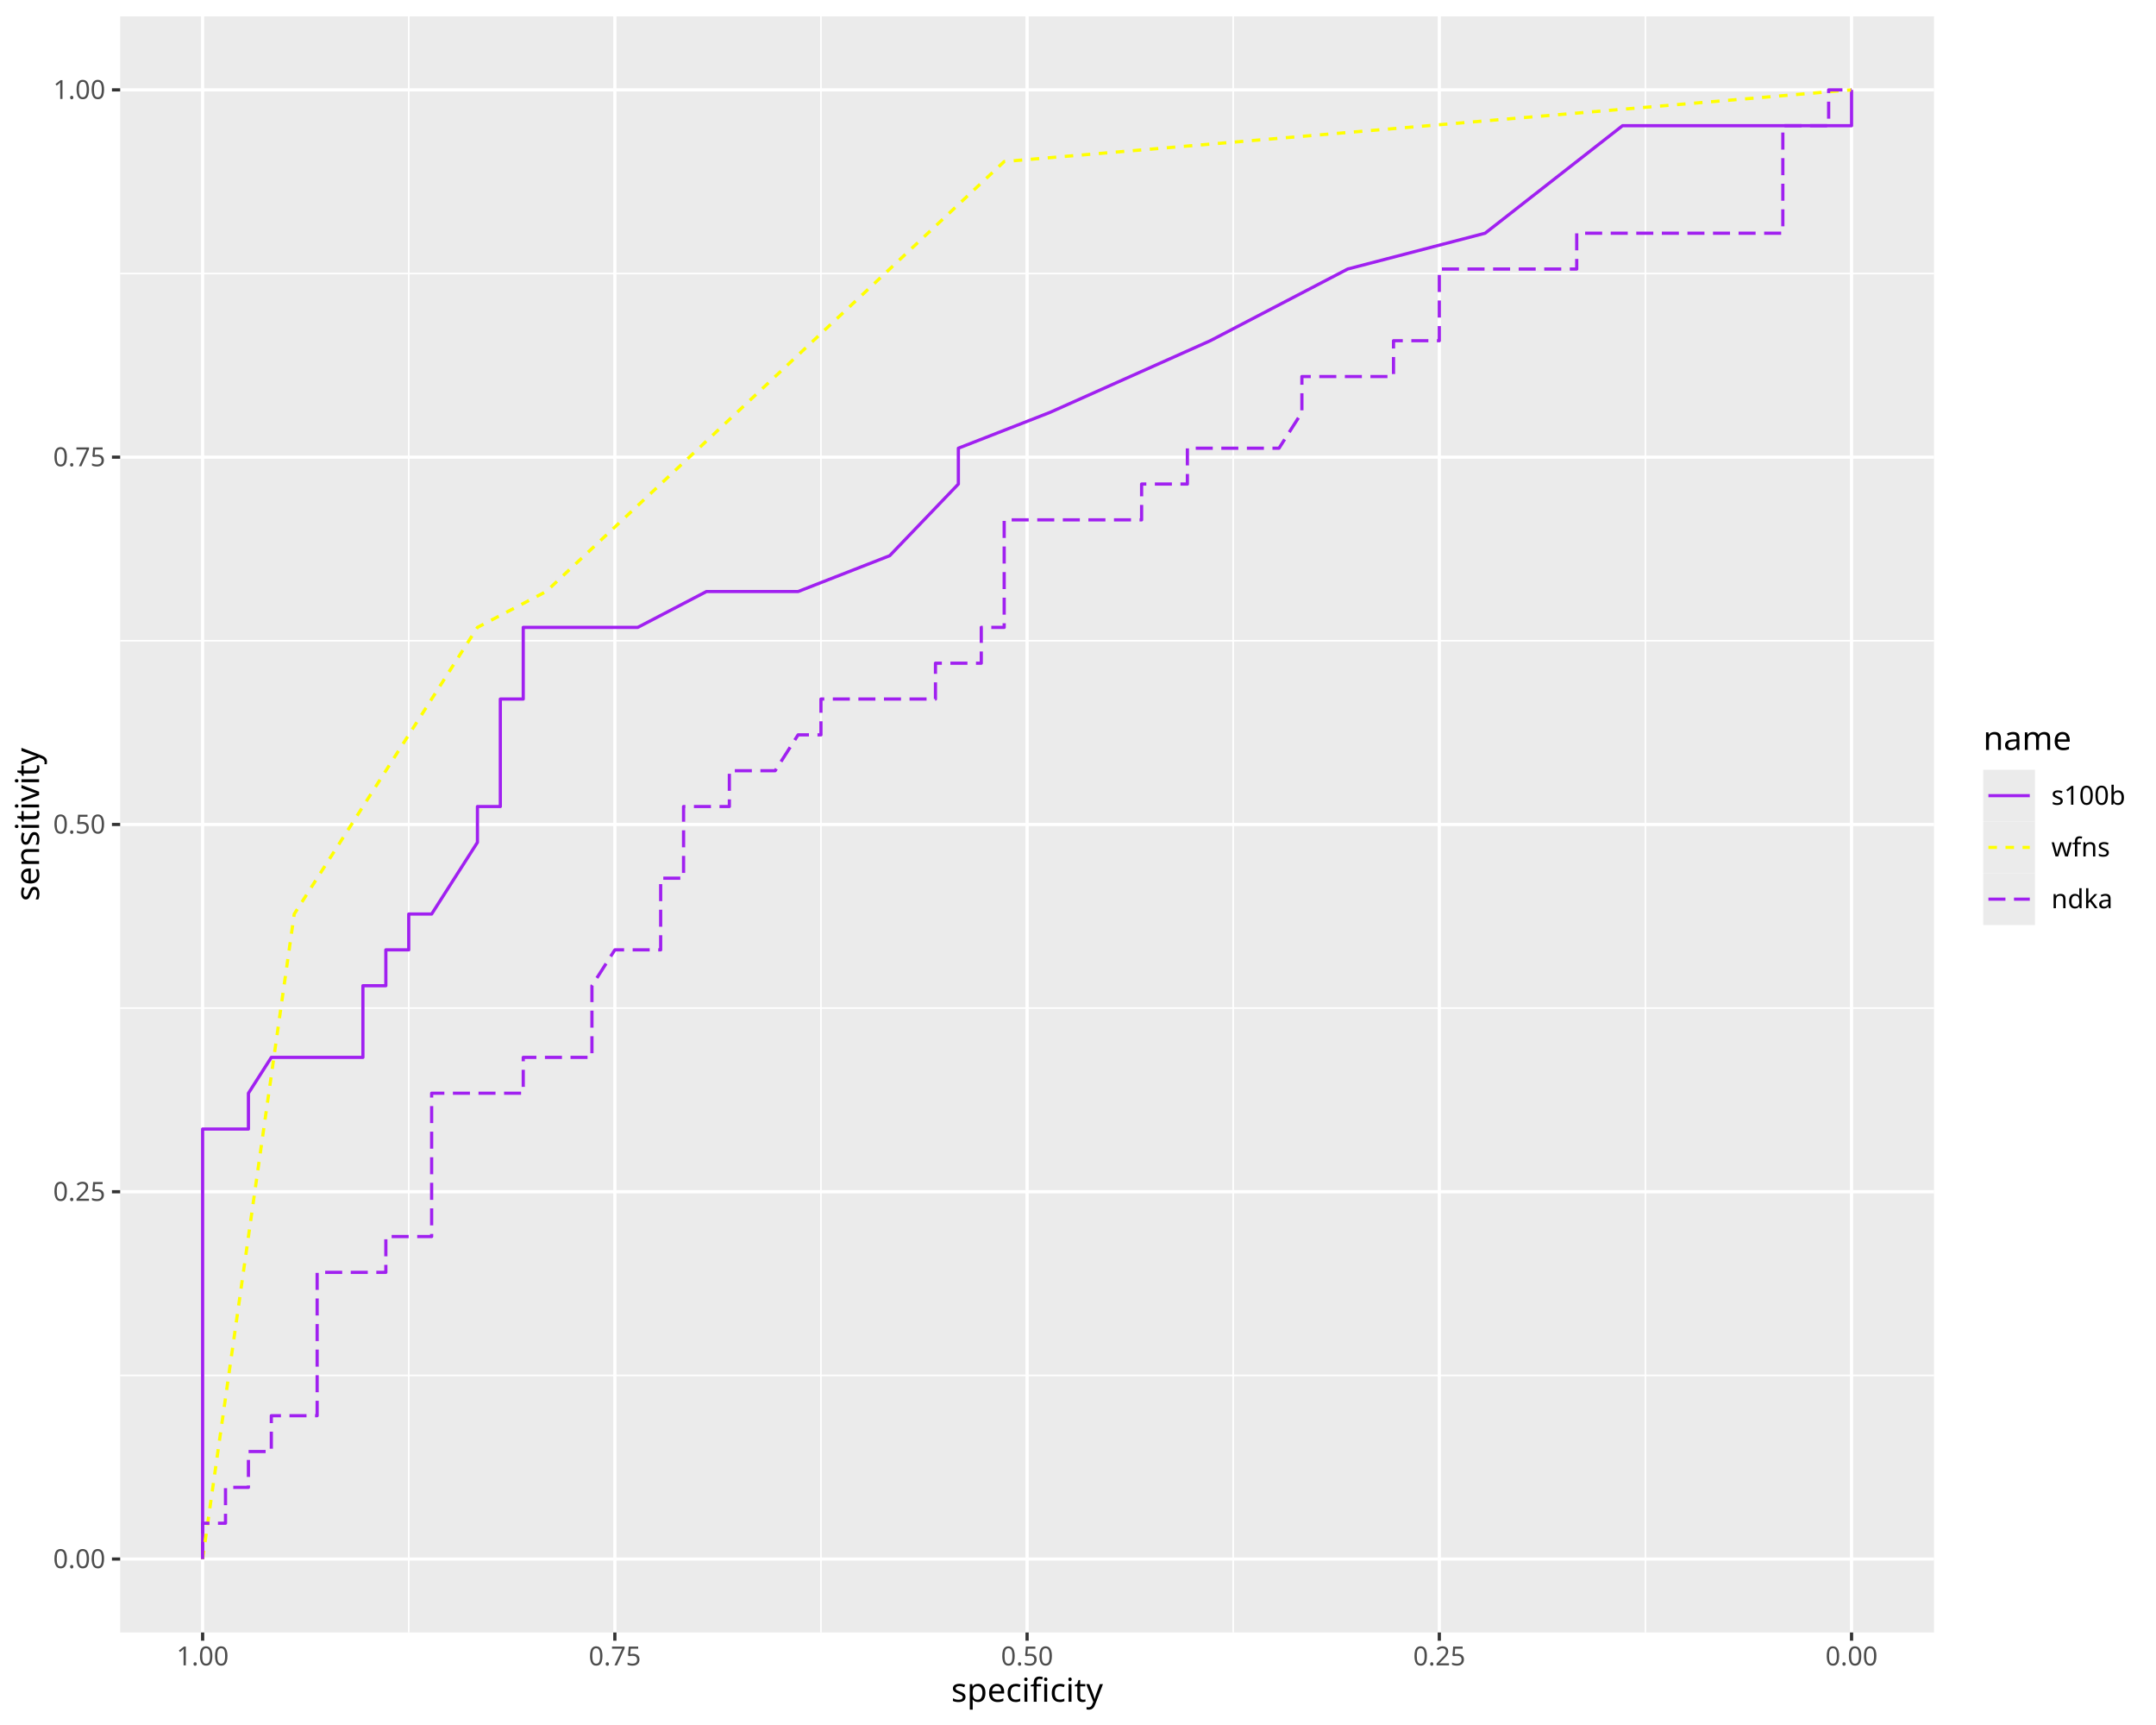
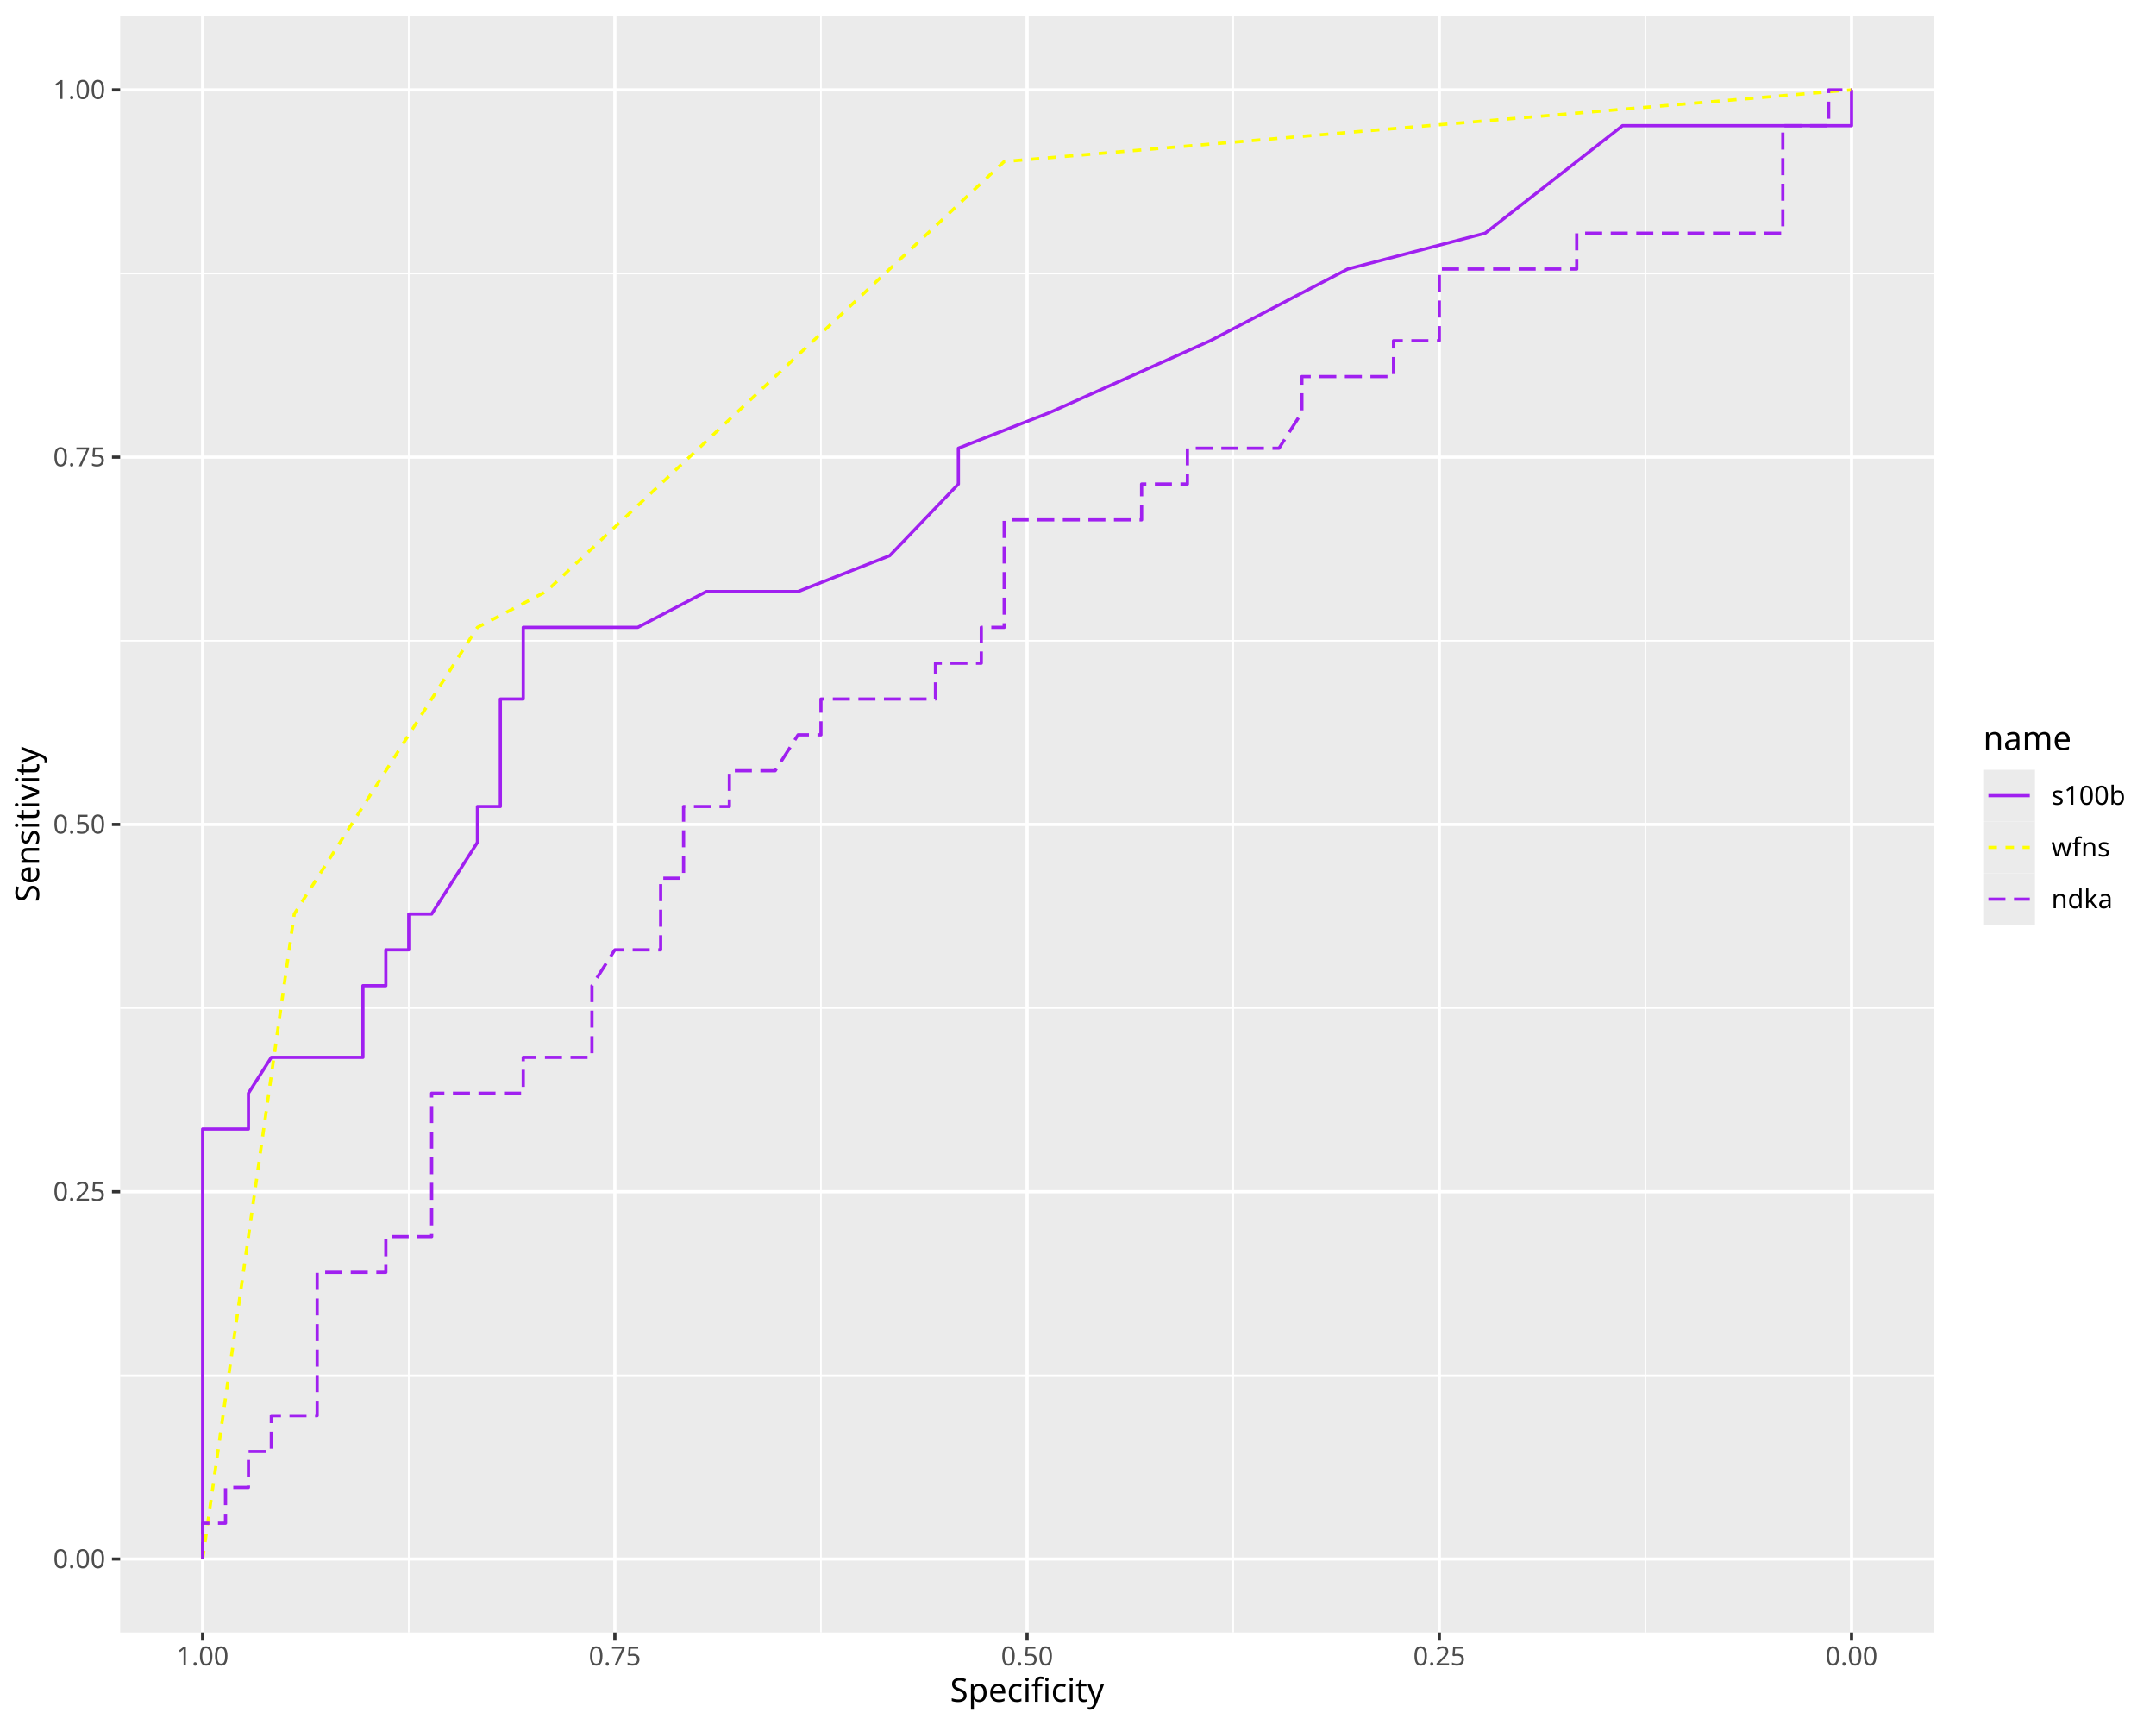
<svg xmlns="http://www.w3.org/2000/svg" class="svglite" data-engine-version="2.0" width="720.00pt" height="576.00pt" viewBox="0 0 720.00 576.00">
  <defs>
    <style type="text/css">
    .svglite line, .svglite polyline, .svglite polygon, .svglite path, .svglite rect, .svglite circle {
      fill: none;
      stroke: #000000;
      stroke-linecap: round;
      stroke-linejoin: round;
      stroke-miterlimit: 10.00;
    }
  </style>
  </defs>
  <rect width="100%" height="100%" style="stroke: none; fill: #FFFFFF;" />
  <defs>
    <clipPath id="cpMC4wMHw3MjAuMDB8MC4wMHw1NzYuMDA=">
      <rect x="0.00" y="0.00" width="720.00" height="576.00" />
    </clipPath>
  </defs>
  <g clip-path="url(#cpMC4wMHw3MjAuMDB8MC4wMHw1NzYuMDA=)">
    <rect x="0.00" y="0.00" width="720.00" height="576.00" style="stroke-width: 1.07; stroke: #FFFFFF; fill: #FFFFFF;" />
  </g>
  <defs>
    <clipPath id="cpNDAuMTN8NjQ1Ljg2fDUuNDh8NTQ1LjEx">
      <rect x="40.13" y="5.48" width="605.73" height="539.63" />
    </clipPath>
  </defs>
  <g clip-path="url(#cpNDAuMTN8NjQ1Ljg2fDUuNDh8NTQ1LjEx)">
    <rect x="40.13" y="5.48" width="605.73" height="539.63" style="stroke-width: 1.07; stroke: none; fill: #EBEBEB;" />
    <polyline points="40.13,459.26 645.86,459.26 " style="stroke-width: 0.53; stroke: #FFFFFF; stroke-linecap: butt;" />
    <polyline points="40.13,336.62 645.86,336.62 " style="stroke-width: 0.53; stroke: #FFFFFF; stroke-linecap: butt;" />
    <polyline points="40.13,213.97 645.86,213.97 " style="stroke-width: 0.53; stroke: #FFFFFF; stroke-linecap: butt;" />
    <polyline points="40.13,91.33 645.86,91.33 " style="stroke-width: 0.53; stroke: #FFFFFF; stroke-linecap: butt;" />
    <polyline points="549.50,545.11 549.50,5.48 " style="stroke-width: 0.53; stroke: #FFFFFF; stroke-linecap: butt;" />
    <polyline points="411.83,545.11 411.83,5.48 " style="stroke-width: 0.53; stroke: #FFFFFF; stroke-linecap: butt;" />
    <polyline points="274.16,545.11 274.16,5.48 " style="stroke-width: 0.53; stroke: #FFFFFF; stroke-linecap: butt;" />
    <polyline points="136.50,545.11 136.50,5.48 " style="stroke-width: 0.53; stroke: #FFFFFF; stroke-linecap: butt;" />
    <polyline points="40.13,520.58 645.86,520.58 " style="stroke-width: 1.07; stroke: #FFFFFF; stroke-linecap: butt;" />
    <polyline points="40.13,397.94 645.86,397.94 " style="stroke-width: 1.07; stroke: #FFFFFF; stroke-linecap: butt;" />
    <polyline points="40.13,275.30 645.86,275.30 " style="stroke-width: 1.07; stroke: #FFFFFF; stroke-linecap: butt;" />
    <polyline points="40.13,152.65 645.86,152.65 " style="stroke-width: 1.07; stroke: #FFFFFF; stroke-linecap: butt;" />
    <polyline points="40.13,30.01 645.86,30.01 " style="stroke-width: 1.07; stroke: #FFFFFF; stroke-linecap: butt;" />
    <polyline points="618.33,545.11 618.33,5.48 " style="stroke-width: 1.07; stroke: #FFFFFF; stroke-linecap: butt;" />
    <polyline points="480.66,545.11 480.66,5.48 " style="stroke-width: 1.07; stroke: #FFFFFF; stroke-linecap: butt;" />
    <polyline points="343.00,545.11 343.00,5.48 " style="stroke-width: 1.07; stroke: #FFFFFF; stroke-linecap: butt;" />
    <polyline points="205.33,545.11 205.33,5.48 " style="stroke-width: 1.07; stroke: #FFFFFF; stroke-linecap: butt;" />
    <polyline points="67.67,545.11 67.67,5.48 " style="stroke-width: 1.07; stroke: #FFFFFF; stroke-linecap: butt;" />
    <polyline points="67.67,520.58 67.67,508.62 67.67,496.65 67.67,484.69 67.67,472.72 67.67,460.76 67.67,448.79 67.67,424.86 67.67,412.90 67.67,400.93 67.67,388.97 67.67,377.00 82.96,377.00 82.96,365.04 90.61,353.07 105.91,353.07 113.55,353.07 121.20,353.07 121.20,329.14 128.85,329.14 128.85,317.17 136.50,317.17 136.50,305.21 144.15,305.21 151.79,293.24 159.44,281.28 159.44,269.31 167.09,269.31 167.09,257.35 167.09,245.38 167.09,233.42 174.74,233.42 174.74,221.45 174.74,209.49 190.04,209.49 197.68,209.49 212.98,209.49 235.92,197.52 266.52,197.52 297.11,185.56 320.05,161.63 320.05,149.66 350.65,137.70 404.18,113.77 450.07,89.83 495.96,77.87 541.85,41.97 557.14,41.97 580.09,41.97 618.33,41.97 618.33,30.01 " style="stroke-width: 1.07; stroke: #A020F0; stroke-linecap: butt;" />
    <polyline points="67.67,520.58 98.26,305.21 159.44,209.49 182.39,197.52 335.35,53.94 618.33,30.01 " style="stroke-width: 1.07; stroke: #FFFF00; stroke-dasharray: 2.85,2.85; stroke-linecap: butt;" />
    <polyline points="67.67,520.58 67.67,508.62 75.31,508.62 75.31,496.65 82.96,496.65 82.96,484.69 90.61,484.69 90.61,472.72 98.26,472.72 105.91,472.72 105.91,460.76 105.91,448.79 105.91,436.83 105.91,424.86 113.55,424.86 121.20,424.86 128.85,424.86 128.85,412.90 136.50,412.90 144.15,412.90 144.15,400.93 144.15,388.97 144.15,377.00 144.15,365.04 151.79,365.04 159.44,365.04 167.09,365.04 174.74,365.04 174.74,353.07 182.39,353.07 190.04,353.07 197.68,353.07 197.68,341.10 197.68,329.14 205.33,317.17 212.98,317.17 220.63,317.17 220.63,305.21 220.63,293.24 228.28,293.24 228.28,281.28 228.28,269.31 235.92,269.31 243.57,269.31 243.57,257.35 251.22,257.35 258.87,257.35 266.52,245.38 274.16,245.38 274.16,233.42 281.81,233.42 289.46,233.42 297.11,233.42 304.76,233.42 312.40,233.42 312.40,221.45 320.05,221.45 327.70,221.45 327.70,209.49 335.35,209.49 335.35,197.52 335.35,185.56 335.35,173.59 343.00,173.59 350.65,173.59 358.29,173.59 365.94,173.59 373.59,173.59 381.24,173.59 381.24,161.63 388.89,161.63 396.53,161.63 396.53,149.66 404.18,149.66 411.83,149.66 419.48,149.66 427.13,149.66 434.77,137.70 434.77,125.73 442.42,125.73 457.72,125.73 465.37,125.73 465.37,113.77 473.01,113.77 480.66,113.77 480.66,101.80 480.66,89.83 488.31,89.83 495.96,89.83 503.61,89.83 511.26,89.83 518.90,89.83 526.55,89.83 526.55,77.87 534.20,77.87 541.85,77.87 549.50,77.87 557.14,77.87 564.79,77.87 572.44,77.87 580.09,77.87 587.74,77.87 595.38,77.87 595.38,65.90 595.38,53.94 595.38,41.97 603.03,41.97 610.68,41.97 610.68,30.01 618.33,30.01 " style="stroke-width: 1.07; stroke: #A020F0; stroke-dasharray: 5.69,2.85; stroke-linecap: butt;" />
  </g>
  <g clip-path="url(#cpMC4wMHw3MjAuMDB8MC4wMHw1NzYuMDA=)">
    <text x="35.20" y="523.61" text-anchor="end" style="font-size: 8.80px; fill: #4D4D4D; font-family: sans;" textLength="17.13px" lengthAdjust="spacingAndGlyphs">0.00</text>
    <text x="35.20" y="400.97" text-anchor="end" style="font-size: 8.80px; fill: #4D4D4D; font-family: sans;" textLength="17.13px" lengthAdjust="spacingAndGlyphs">0.25</text>
    <text x="35.20" y="278.32" text-anchor="end" style="font-size: 8.80px; fill: #4D4D4D; font-family: sans;" textLength="17.13px" lengthAdjust="spacingAndGlyphs">0.50</text>
    <text x="35.20" y="155.68" text-anchor="end" style="font-size: 8.80px; fill: #4D4D4D; font-family: sans;" textLength="17.13px" lengthAdjust="spacingAndGlyphs">0.75</text>
    <text x="35.20" y="33.04" text-anchor="end" style="font-size: 8.80px; fill: #4D4D4D; font-family: sans;" textLength="17.13px" lengthAdjust="spacingAndGlyphs">1.00</text>
    <polyline points="37.39,520.58 40.13,520.58 " style="stroke-width: 1.07; stroke: #333333; stroke-linecap: butt;" />
    <polyline points="37.39,397.94 40.13,397.94 " style="stroke-width: 1.07; stroke: #333333; stroke-linecap: butt;" />
    <polyline points="37.39,275.30 40.13,275.30 " style="stroke-width: 1.07; stroke: #333333; stroke-linecap: butt;" />
    <polyline points="37.39,152.65 40.13,152.65 " style="stroke-width: 1.07; stroke: #333333; stroke-linecap: butt;" />
    <polyline points="37.39,30.01 40.13,30.01 " style="stroke-width: 1.07; stroke: #333333; stroke-linecap: butt;" />
    <polyline points="618.33,547.85 618.33,545.11 " style="stroke-width: 1.07; stroke: #333333; stroke-linecap: butt;" />
    <polyline points="480.66,547.85 480.66,545.11 " style="stroke-width: 1.07; stroke: #333333; stroke-linecap: butt;" />
    <polyline points="343.00,547.85 343.00,545.11 " style="stroke-width: 1.07; stroke: #333333; stroke-linecap: butt;" />
    <polyline points="205.33,547.85 205.33,545.11 " style="stroke-width: 1.07; stroke: #333333; stroke-linecap: butt;" />
    <polyline points="67.67,547.85 67.67,545.11 " style="stroke-width: 1.07; stroke: #333333; stroke-linecap: butt;" />
    <text x="618.33" y="556.10" text-anchor="middle" style="font-size: 8.80px; fill: #4D4D4D; font-family: sans;" textLength="17.13px" lengthAdjust="spacingAndGlyphs">0.00</text>
    <text x="480.66" y="556.10" text-anchor="middle" style="font-size: 8.80px; fill: #4D4D4D; font-family: sans;" textLength="17.13px" lengthAdjust="spacingAndGlyphs">0.25</text>
    <text x="343.00" y="556.10" text-anchor="middle" style="font-size: 8.80px; fill: #4D4D4D; font-family: sans;" textLength="17.13px" lengthAdjust="spacingAndGlyphs">0.50</text>
    <text x="205.33" y="556.10" text-anchor="middle" style="font-size: 8.80px; fill: #4D4D4D; font-family: sans;" textLength="17.13px" lengthAdjust="spacingAndGlyphs">0.75</text>
    <text x="67.67" y="556.10" text-anchor="middle" style="font-size: 8.80px; fill: #4D4D4D; font-family: sans;" textLength="17.13px" lengthAdjust="spacingAndGlyphs">1.00</text>
-     <text x="343.00" y="568.24" text-anchor="middle" style="font-size: 11.00px; font-family: sans;" textLength="47.69px" lengthAdjust="spacingAndGlyphs">specificity</text>
-     <text transform="translate(13.05,275.30) rotate(-90)" text-anchor="middle" style="font-size: 11.00px; font-family: sans;" textLength="47.69px" lengthAdjust="spacingAndGlyphs">sensitivity</text>
+     <text x="343.00" y="568.24" text-anchor="middle" style="font-size: 11.00px; font-family: sans;" textLength="49.53px" lengthAdjust="spacingAndGlyphs">Specificity</text>
+     <text transform="translate(13.05,275.30) rotate(-90)" text-anchor="middle" style="font-size: 11.00px; font-family: sans;" textLength="49.53px" lengthAdjust="spacingAndGlyphs">Sensitivity</text>
    <rect x="656.82" y="236.23" width="57.70" height="78.13" style="stroke-width: 1.07; stroke: none; fill: #FFFFFF;" />
    <text x="662.30" y="250.42" style="font-size: 11.00px; font-family: sans;" textLength="27.52px" lengthAdjust="spacingAndGlyphs">name</text>
    <rect x="662.30" y="257.04" width="17.28" height="17.28" style="stroke-width: 1.07; stroke: none; fill: #EBEBEB;" />
    <line x1="664.03" y1="265.68" x2="677.85" y2="265.68" style="stroke-width: 1.07; stroke: #A020F0; stroke-linecap: butt;" />
    <rect x="662.30" y="274.32" width="17.28" height="17.28" style="stroke-width: 1.07; stroke: none; fill: #EBEBEB;" />
    <line x1="664.03" y1="282.96" x2="677.85" y2="282.96" style="stroke-width: 1.07; stroke: #FFFF00; stroke-dasharray: 2.85,2.85; stroke-linecap: butt;" />
    <rect x="662.30" y="291.60" width="17.28" height="17.28" style="stroke-width: 1.07; stroke: none; fill: #EBEBEB;" />
    <line x1="664.03" y1="300.24" x2="677.85" y2="300.24" style="stroke-width: 1.07; stroke: #A020F0; stroke-dasharray: 5.69,2.85; stroke-linecap: butt;" />
    <text x="685.06" y="268.71" style="font-size: 8.80px; font-family: sans;" textLength="23.98px" lengthAdjust="spacingAndGlyphs">s100b</text>
    <text x="685.06" y="285.99" style="font-size: 8.80px; font-family: sans;" textLength="18.10px" lengthAdjust="spacingAndGlyphs">wfns</text>
    <text x="685.06" y="303.27" style="font-size: 8.80px; font-family: sans;" textLength="19.09px" lengthAdjust="spacingAndGlyphs">ndka</text>
  </g>
</svg>
